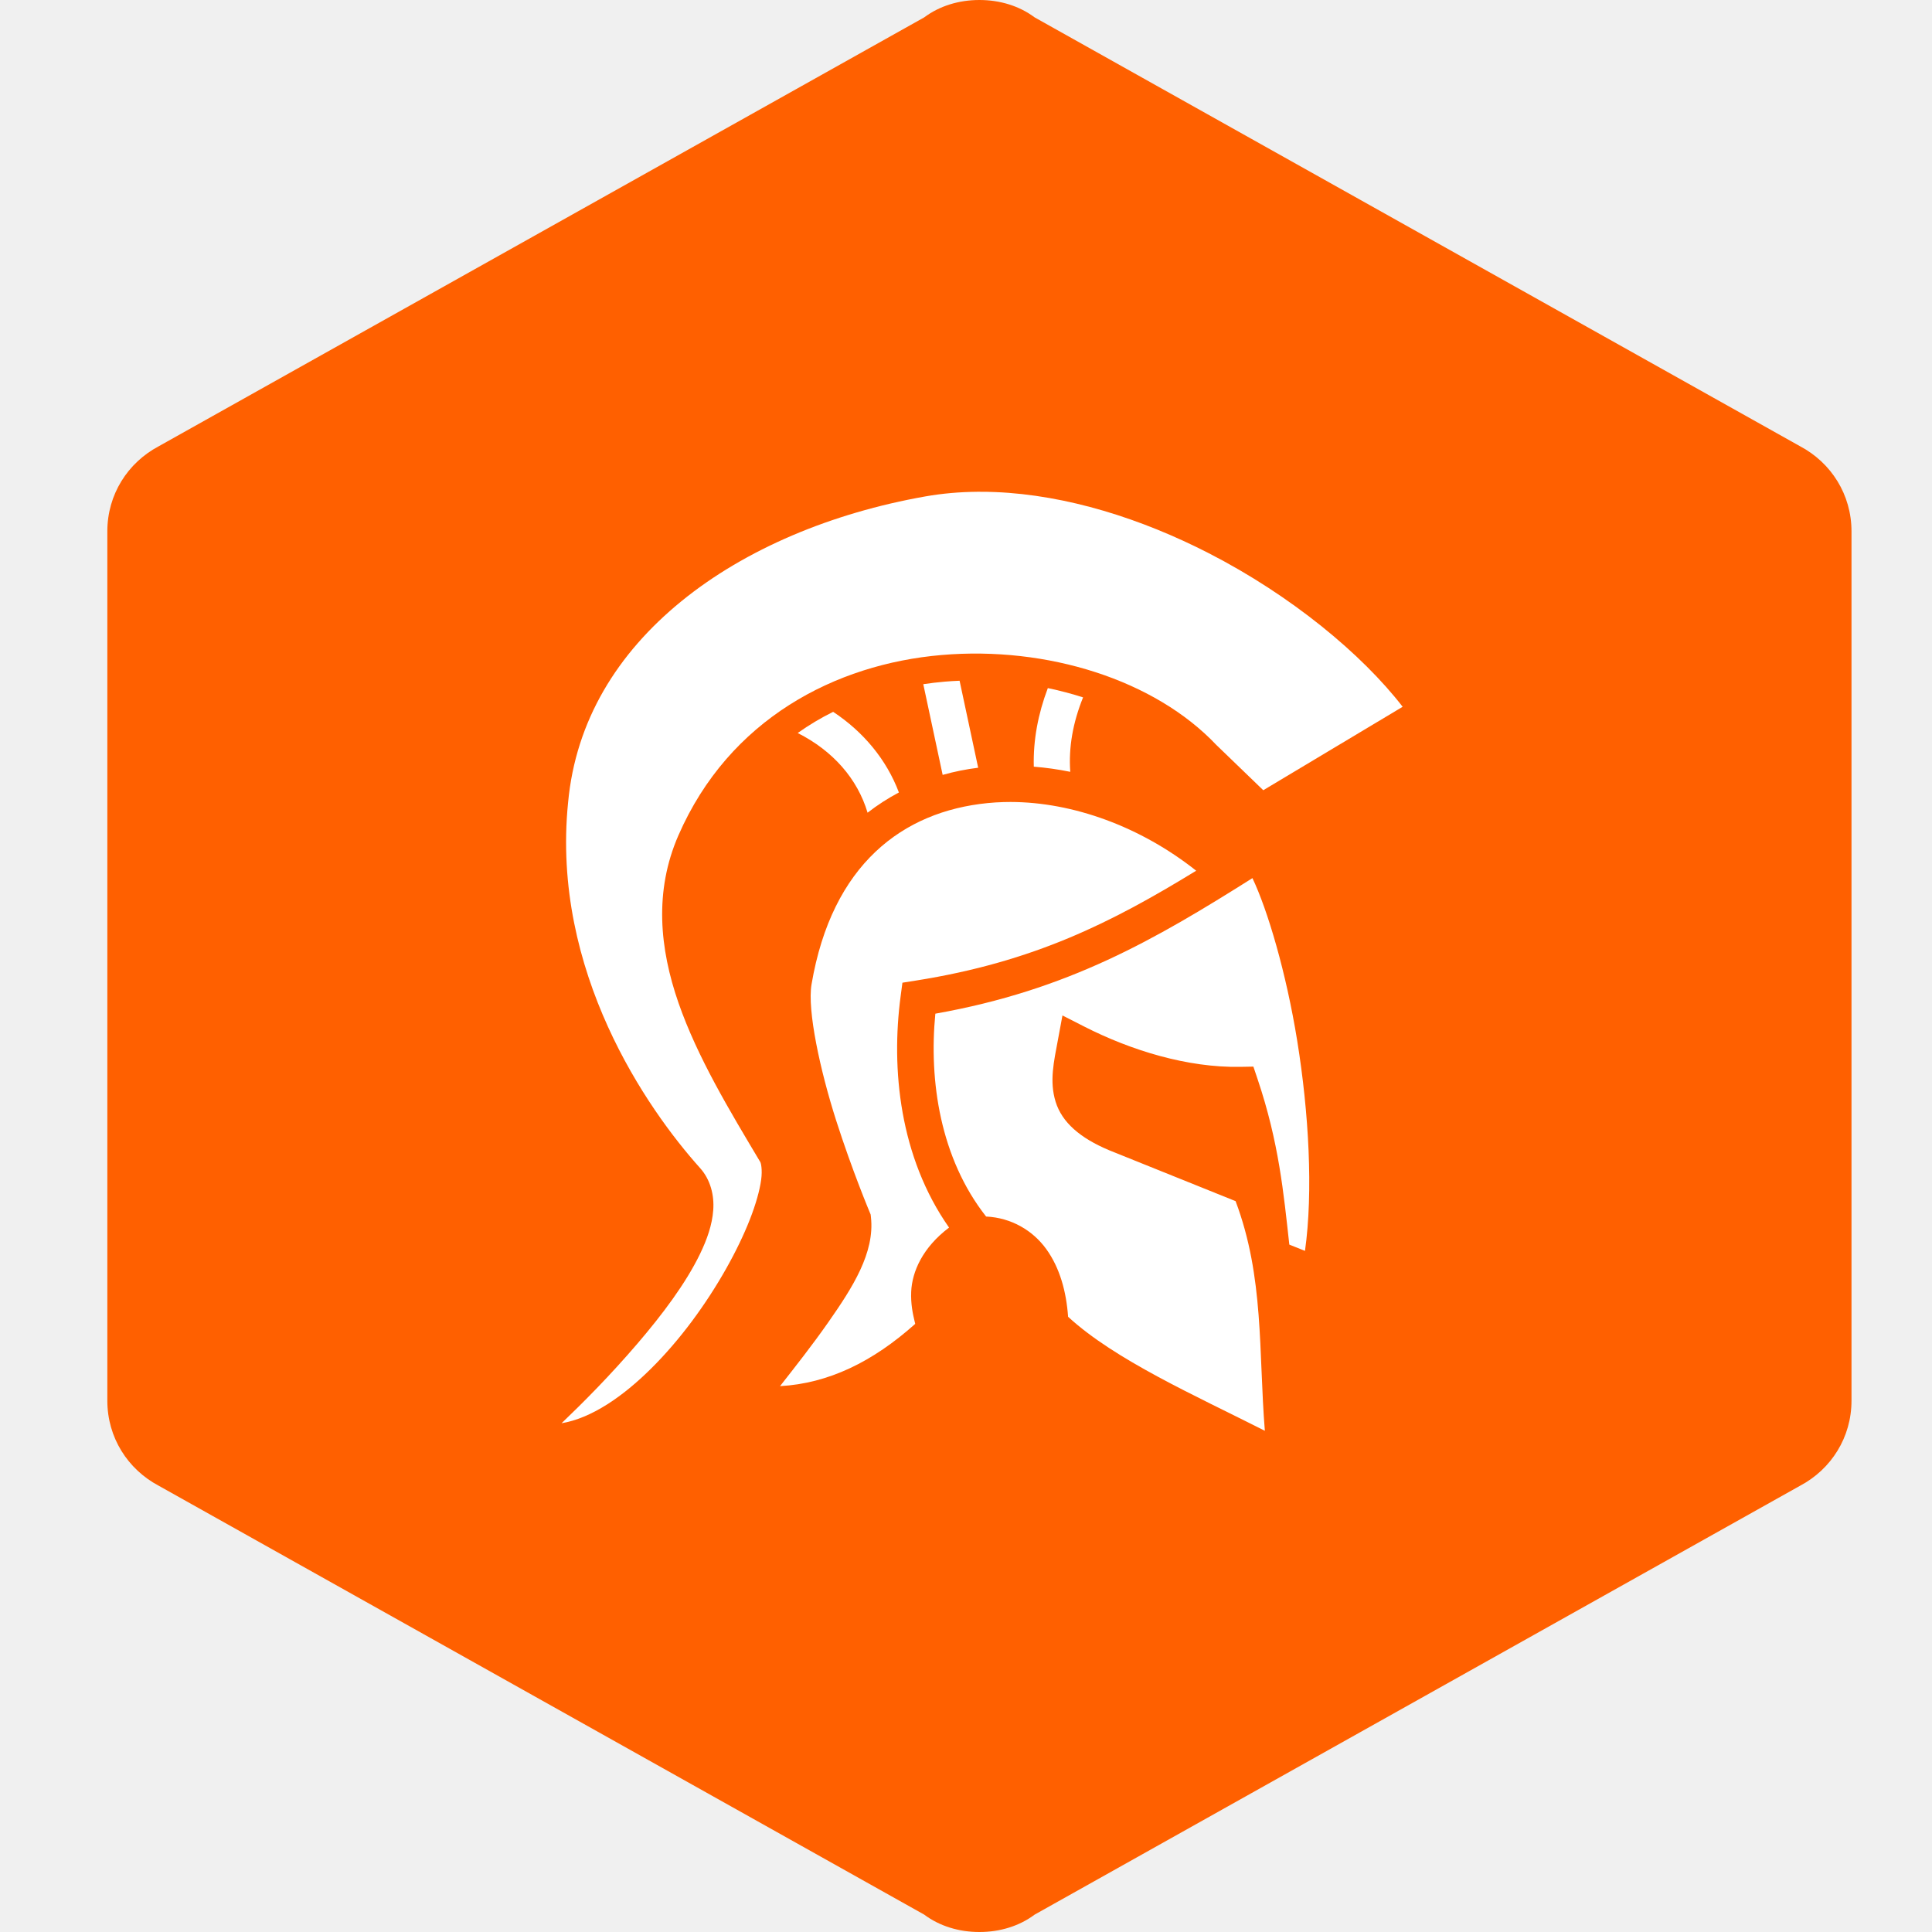
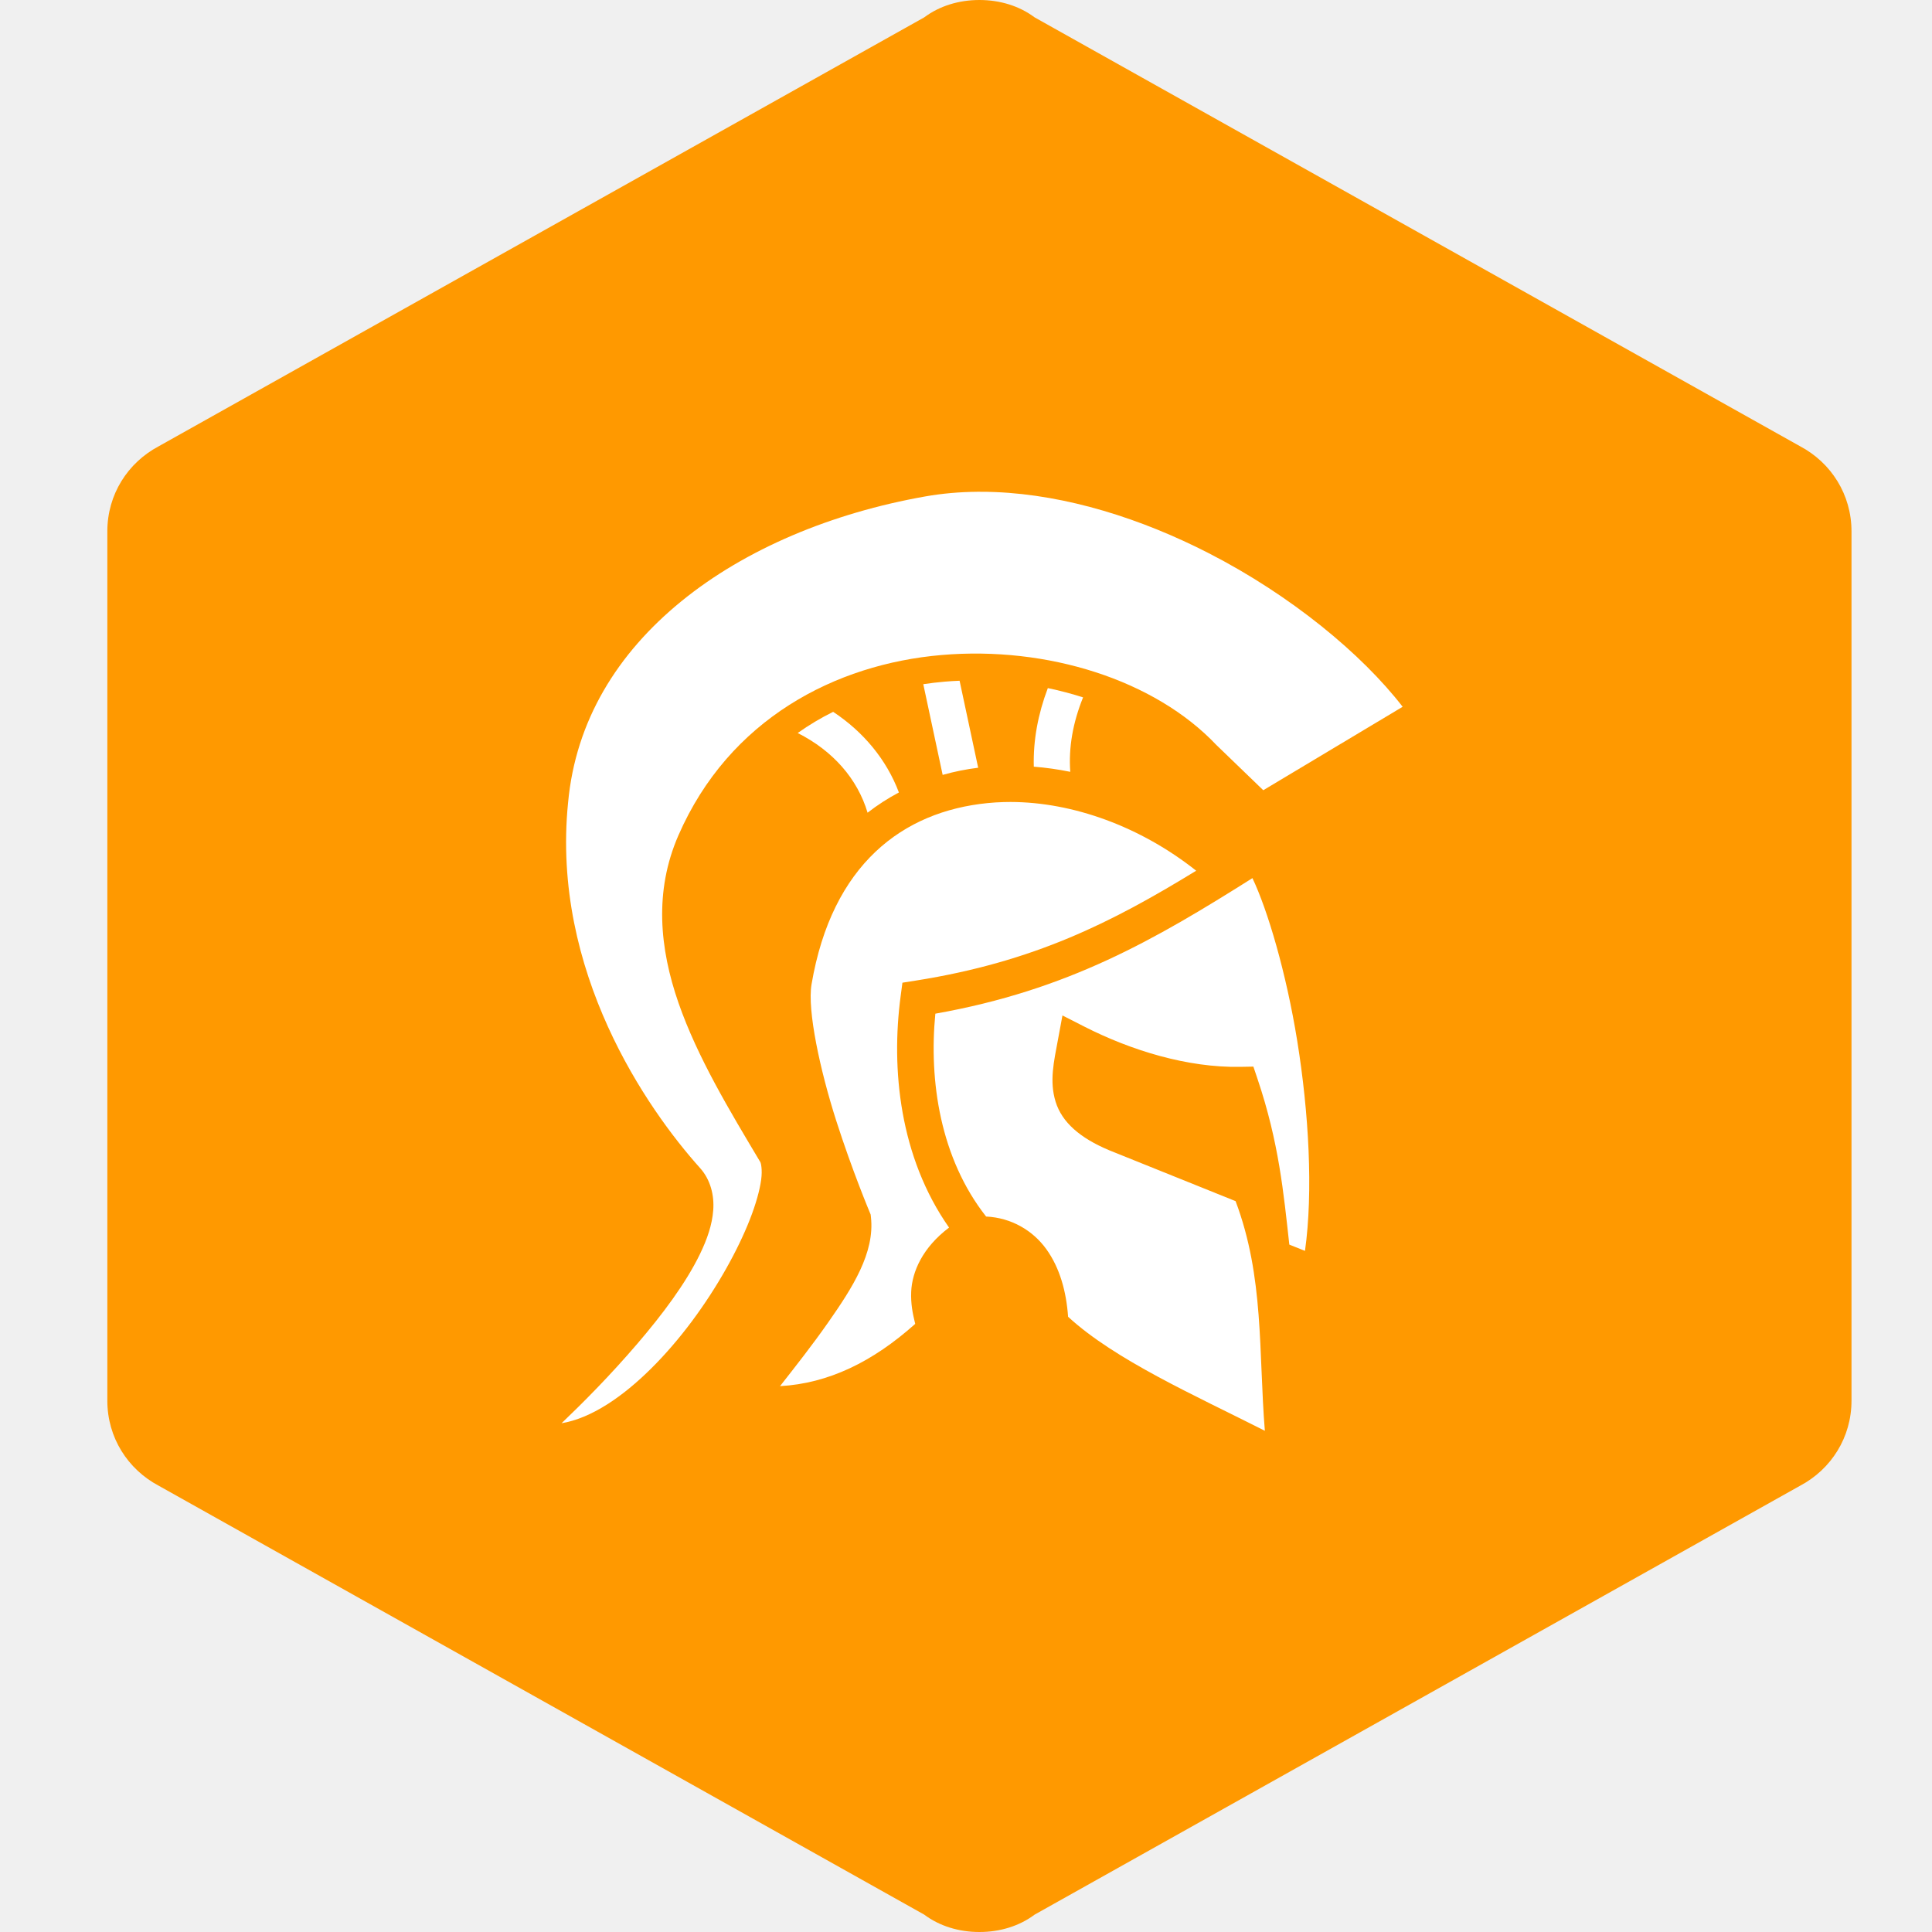
<svg xmlns="http://www.w3.org/2000/svg" width="120" height="120" viewBox="0 0 120 120" fill="none">
-   <path d="M115 87C115 89.28 113.736 91.26 111.81 92.28L64.264 118.92C63.301 119.64 62.097 120 60.833 120C59.569 120 58.366 119.64 57.403 118.92L9.856 92.28C7.931 91.26 6.667 89.28 6.667 87V33C6.667 30.72 7.931 28.74 9.856 27.72L57.403 1.08C58.366 0.36 59.569 0 60.833 0C62.097 0 63.301 0.36 64.264 1.08L111.81 27.72C113.736 28.74 115 30.72 115 33V87Z" fill="#FF6000" />
+   <path d="M115 87C115 89.28 113.736 91.26 111.81 92.28L64.264 118.92C63.301 119.64 62.097 120 60.833 120C59.569 120 58.366 119.64 57.403 118.92L9.856 92.28C7.931 91.26 6.667 89.28 6.667 87V33C6.667 30.72 7.931 28.74 9.856 27.72L57.403 1.08C58.366 0.36 59.569 0 60.833 0C62.097 0 63.301 0.36 64.264 1.08L111.81 27.72C113.736 28.74 115 30.72 115 33V87Z" fill="#ff9900" />
  <g clip-path="url(#clip0_401_7)">
    <path d="M60.714 30.545C59.615 30.554 58.533 30.647 57.478 30.833C51.659 31.859 46.3 34.103 42.325 37.341C38.349 40.58 35.753 44.765 35.285 49.848L35.285 49.853L35.284 49.858C34.228 60.344 40.209 68.904 43.485 72.552C44.136 73.278 44.368 74.249 44.301 75.16C44.235 76.071 43.922 76.972 43.477 77.89C42.587 79.726 41.139 81.647 39.598 83.447C37.853 85.485 36.176 87.16 34.879 88.4C35.78 88.248 36.725 87.854 37.713 87.229C39.545 86.071 41.407 84.17 42.975 82.067C44.543 79.964 45.826 77.657 46.575 75.744C46.95 74.787 47.189 73.926 47.277 73.279C47.365 72.631 47.255 72.23 47.233 72.193C45.315 68.977 43.326 65.689 42.147 62.304C40.968 58.918 40.622 55.358 42.138 51.885C45.291 44.661 51.89 41.249 58.484 40.684C65.061 40.121 71.73 42.234 75.552 46.273L78.464 49.082L87.121 43.899C84.578 40.609 80.184 36.982 75.091 34.367C70.897 32.213 66.253 30.744 61.818 30.563C61.449 30.548 61.081 30.541 60.714 30.545ZM75.552 46.273L75.545 46.266L75.584 46.305C75.574 46.294 75.562 46.284 75.552 46.273Z" fill="white" />
    <path d="M59.602 42.282C59.293 42.294 58.985 42.312 58.677 42.339C58.231 42.377 57.788 42.43 57.347 42.496L58.55 48.13C59.27 47.926 60.007 47.778 60.756 47.685L59.602 42.282ZM65.083 42.739C64.475 44.345 64.167 45.978 64.211 47.619C64.965 47.679 65.722 47.786 66.476 47.939C66.367 46.415 66.639 44.885 67.271 43.316C66.564 43.089 65.832 42.896 65.083 42.739ZM51.749 44.213C50.985 44.591 50.249 45.03 49.547 45.529C51.741 46.637 53.26 48.375 53.887 50.478C54.504 49.998 55.155 49.581 55.832 49.221C55.067 47.188 53.635 45.46 51.749 44.213ZM62.766 49.812C62.621 49.812 62.477 49.814 62.334 49.818C61.999 49.828 61.668 49.848 61.34 49.881C56.091 50.403 51.676 53.663 50.406 61.14C50.131 62.757 50.942 66.492 51.936 69.597C52.93 72.702 54.016 75.287 54.016 75.287L54.078 75.436L54.096 75.598C54.341 77.811 52.958 79.969 51.445 82.131C50.44 83.567 49.391 84.894 48.449 86.096C51.449 85.927 54.194 84.598 56.846 82.228C56.83 82.165 56.825 82.139 56.807 82.065C56.698 81.616 56.562 80.978 56.596 80.23C56.651 78.983 57.305 77.486 58.948 76.247C55.876 71.869 55.336 66.402 55.941 61.868L56.051 61.037L56.88 60.906C64.219 59.745 69.035 57.305 74.297 54.082C70.851 51.347 66.647 49.818 62.766 49.812ZM77.791 54.542C71.738 58.357 66.346 61.501 58.096 62.961C57.69 67.137 58.4 71.941 61.249 75.561C62.825 75.637 64.157 76.433 64.987 77.584C65.831 78.753 66.231 80.229 66.341 81.787C69.252 84.466 74.212 86.665 78.562 88.869C78.165 83.939 78.525 79.327 76.744 74.605L68.889 71.443L68.881 71.439C67.092 70.687 65.965 69.716 65.567 68.436C65.17 67.156 65.458 65.94 65.716 64.553L65.991 63.071L67.333 63.756C70.259 65.248 73.758 66.321 77.027 66.264L77.85 66.249L78.112 67.029C79.437 70.959 79.727 74.106 80.082 77.305L81.055 77.694C81.571 74.021 81.294 69.108 80.572 64.641C79.889 60.413 78.732 56.512 77.791 54.542ZM56.925 82.556C56.923 82.612 56.936 82.613 56.926 82.561L56.925 82.556Z" fill="#FFFFFF" />
  </g>
  <defs>
    <clipPath id="clip0_401_7">
      <rect width="64" height="64" fill="white" transform="translate(29 28)" />
    </clipPath>
  </defs>
</svg>
